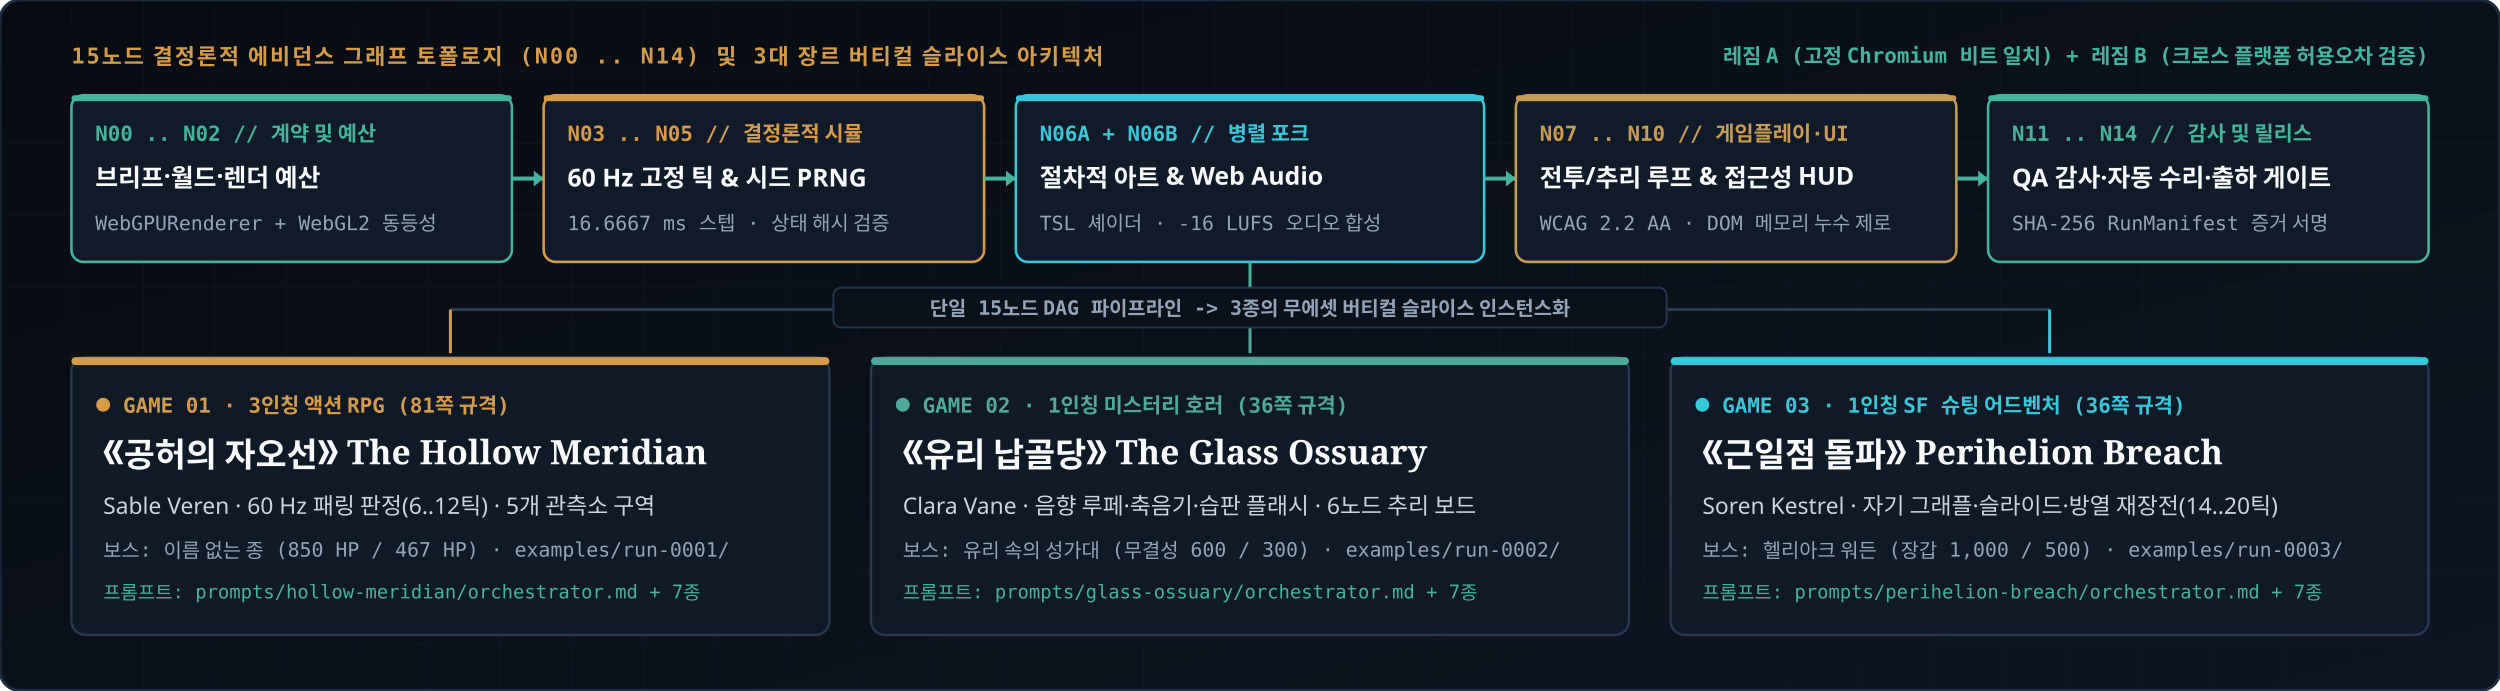
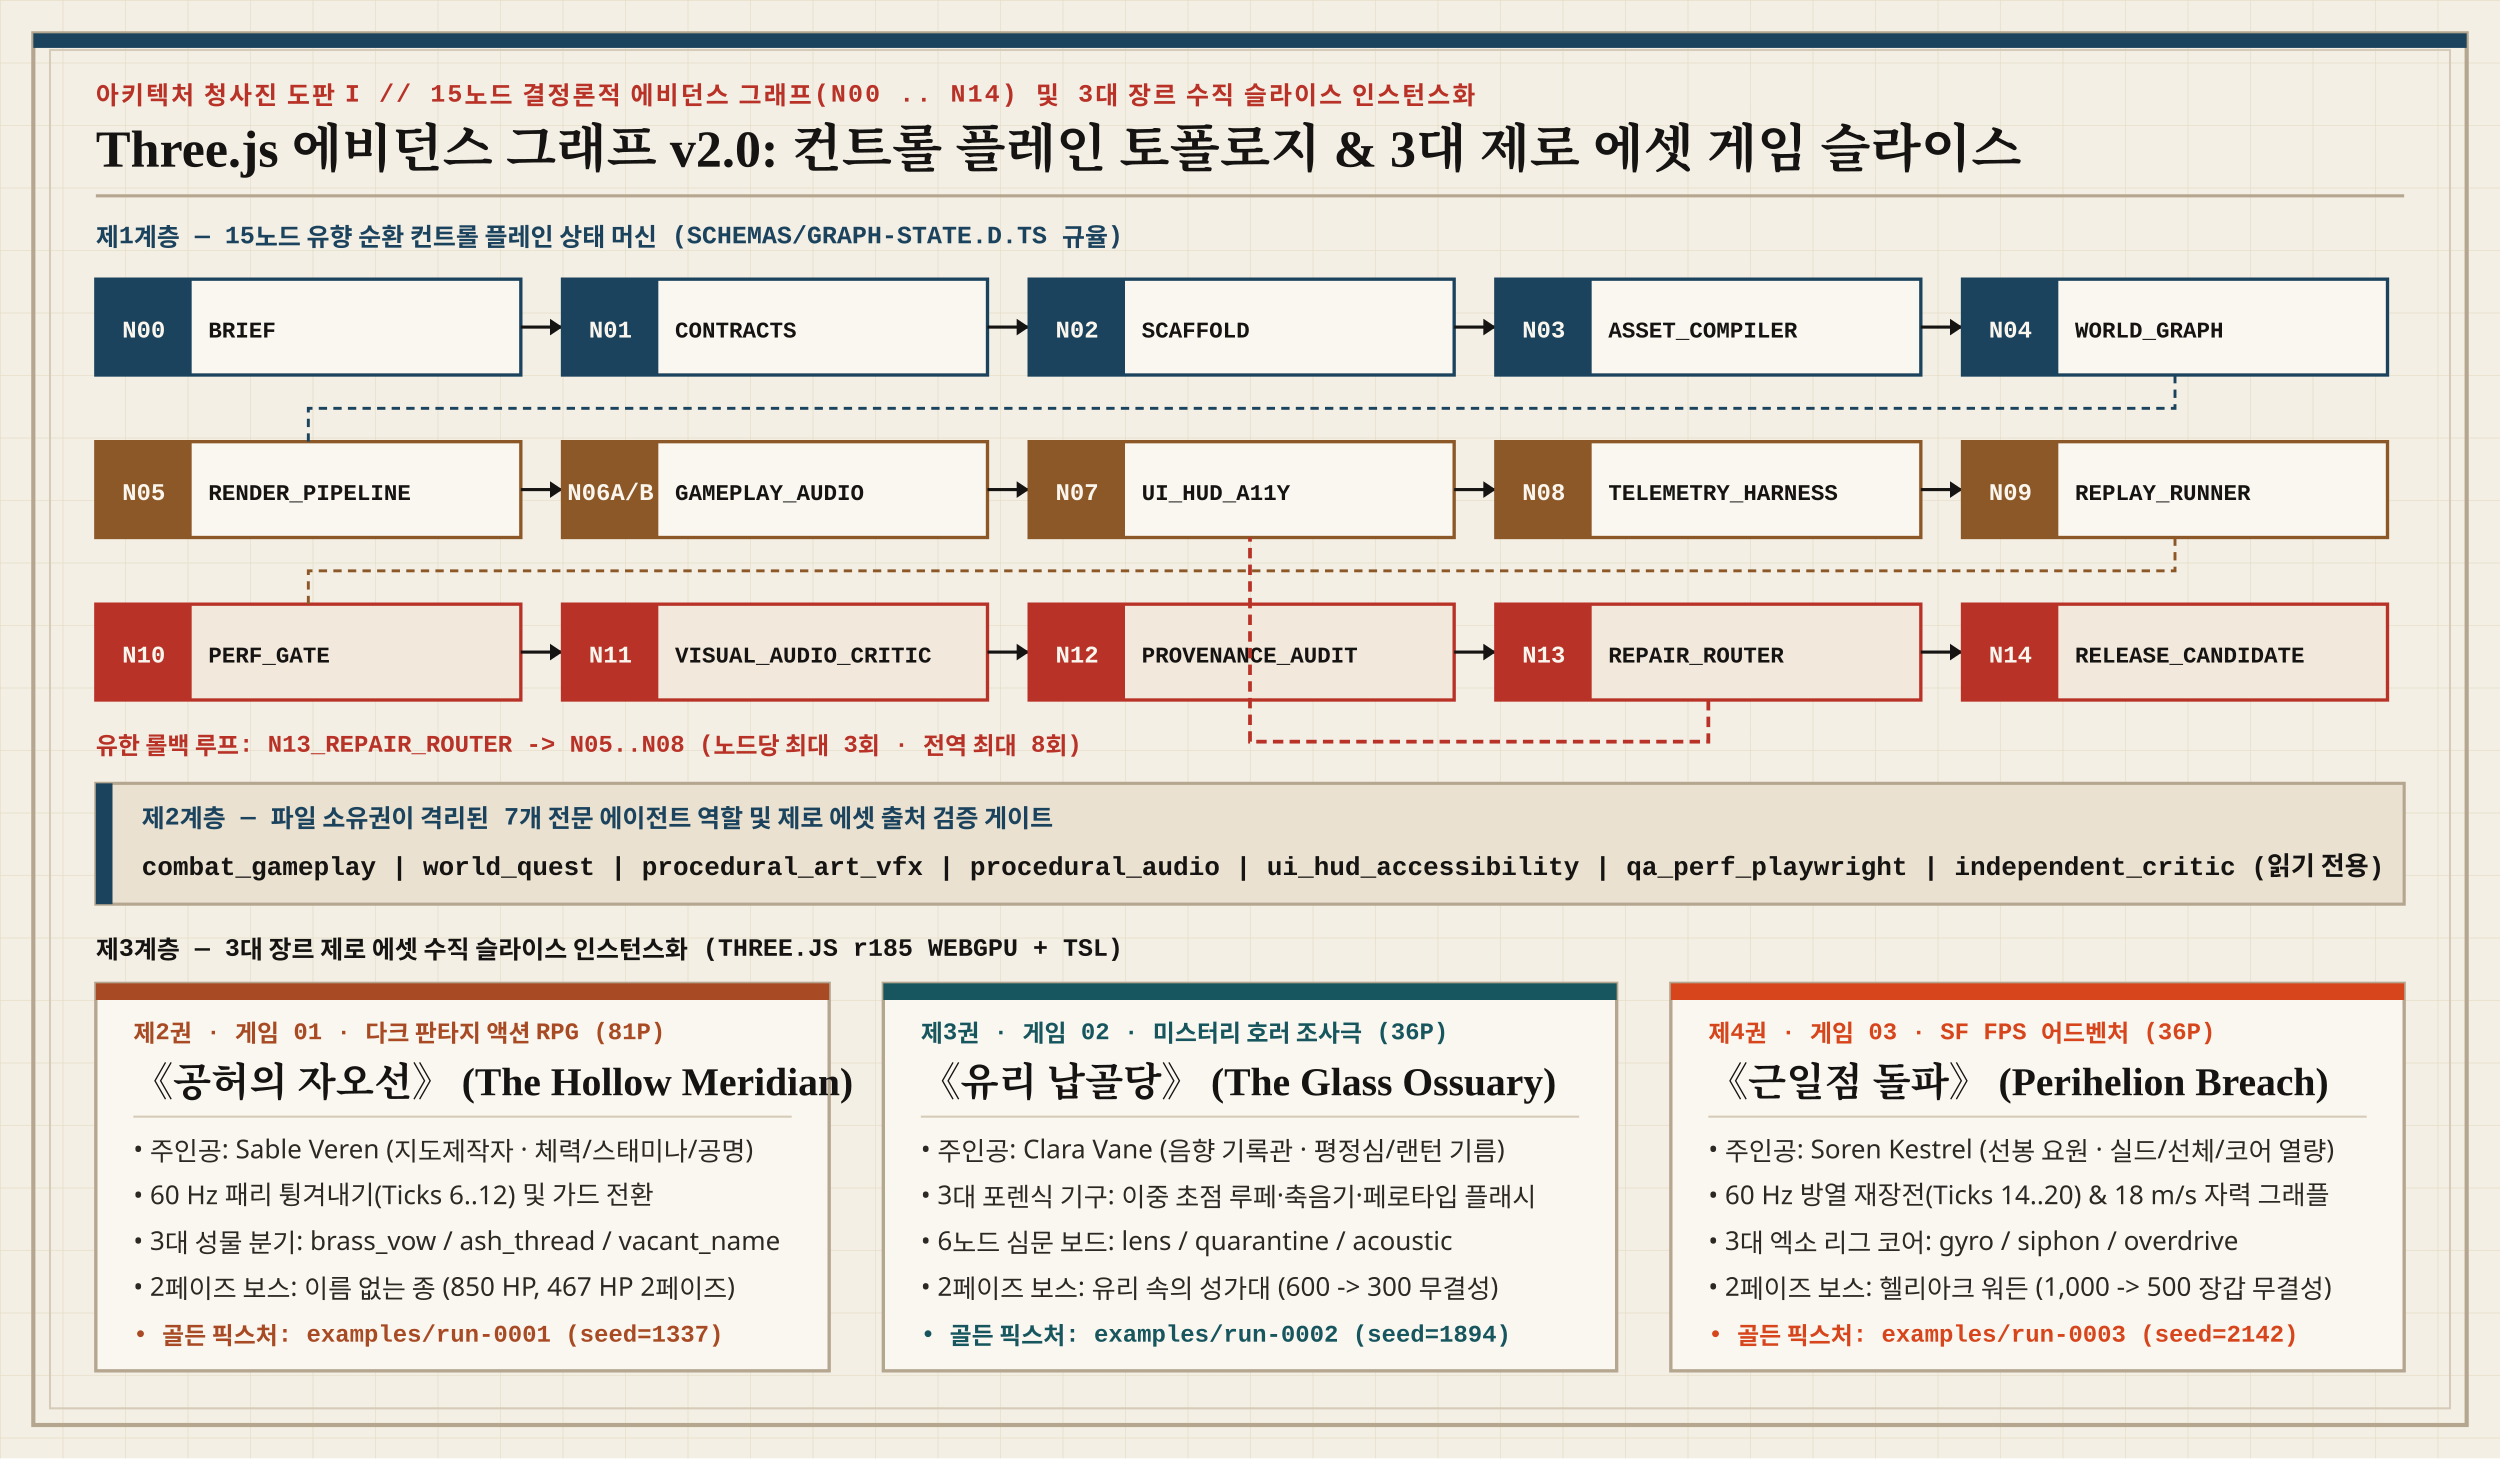
- <svg xmlns="http://www.w3.org/2000/svg" viewBox="0 0 1260 348" width="100%" role="img" aria-label="15노드 결정론적 에비던스 그래프 토폴로지 (N00 .. N14) 및 3대 장르 버티컬 슬라이스 아키텍처">
+ <svg xmlns="http://www.w3.org/2000/svg" viewBox="0 0 1200 700" width="100%" height="100%">
  <defs>
-     <linearGradient id="pipeBg" x1="0%" y1="0%" x2="100%" y2="100%">
-       <stop offset="0%" stop-color="#080C12" />
-       <stop offset="100%" stop-color="#0E1622" />
-     </linearGradient>
-     <pattern id="pipeGrid" width="36" height="36" patternUnits="userSpaceOnUse">
-       <path d="M 36 0 L 0 0 0 36" fill="none" stroke="#142030" stroke-width="0.6" stroke-opacity="0.6" />
+     <pattern id="bp-grid-ko" width="30" height="30" patternUnits="userSpaceOnUse">
+       <path d="M 30 0 L 0 0 0 30" fill="none" stroke="#E6DEC8" stroke-width="0.7" />
    </pattern>
  </defs>
-   <rect width="1260" height="348" rx="10" fill="url(#pipeBg)" stroke="#1E2D40" stroke-width="1.5" />
-   <rect width="1260" height="348" rx="10" fill="url(#pipeGrid)" />
-   <text x="36" y="32" fill="#D49B4B" font-family="'JetBrains Mono', Consolas, 'Pretendard', 'Malgun Gothic', monospace" font-size="11" font-weight="700" letter-spacing="1.0">15노드 결정론적 에비던스 그래프 토폴로지 (N00 .. N14) 및 3대 장르 버티컬 슬라이스 아키텍처</text>
-   <text x="1224" y="32" fill="#45B29D" font-family="'JetBrains Mono', Consolas, 'Pretendard', 'Malgun Gothic', monospace" font-size="10.5" font-weight="700" text-anchor="end">레짐 A (고정 Chromium 비트 일치) + 레짐 B (크로스 플랫폼 허용오차 검증)</text>
-   <g transform="translate(36, 48)">
-     <rect x="0" y="0" width="222" height="84" rx="6" fill="#111A28" stroke="#45B29D" stroke-width="1.3" />
-     <rect x="0" y="0" width="222" height="3" rx="1.5" fill="#45B29D" />
-     <text x="12" y="23" fill="#45B29D" font-family="'JetBrains Mono', Consolas, 'Pretendard', 'Malgun Gothic', monospace" font-size="10.5" font-weight="700">N00 .. N02 // 계약 및 예산</text>
-     <text x="12" y="46" fill="#F8FAFC" font-family="'Pretendard', 'Apple SD Gothic Neo', 'Noto Sans KR', 'Malgun Gothic', sans-serif" font-size="12.5" font-weight="700">브리프·월드·렌더 예산</text>
-     <text x="12" y="68" fill="#94A3B8" font-family="'JetBrains Mono', Consolas, 'Pretendard', 'Malgun Gothic', monospace" font-size="10">WebGPURenderer + WebGL2 동등성</text>
-     <line x1="222" y1="42" x2="238" y2="42" stroke="#45B29D" stroke-width="2" />
-     <polygon points="233,38 238,42 233,46" fill="#45B29D" />
-     <rect x="238" y="0" width="222" height="84" rx="6" fill="#111A28" stroke="#D49B4B" stroke-width="1.3" />
-     <rect x="238" y="0" width="222" height="3" rx="1.5" fill="#D49B4B" />
-     <text x="250" y="23" fill="#D49B4B" font-family="'JetBrains Mono', Consolas, 'Pretendard', 'Malgun Gothic', monospace" font-size="10.5" font-weight="700">N03 .. N05 // 결정론적 시뮬</text>
-     <text x="250" y="46" fill="#F8FAFC" font-family="'Pretendard', 'Apple SD Gothic Neo', 'Noto Sans KR', 'Malgun Gothic', sans-serif" font-size="12.5" font-weight="700">60 Hz 고정 틱 &amp; 시드 PRNG</text>
-     <text x="250" y="68" fill="#94A3B8" font-family="'JetBrains Mono', Consolas, 'Pretendard', 'Malgun Gothic', monospace" font-size="10">16.6667 ms 스텝 · 상태 해시 검증</text>
-     <line x1="460" y1="42" x2="476" y2="42" stroke="#45B29D" stroke-width="2" />
-     <polygon points="471,38 476,42 471,46" fill="#45B29D" />
-     <rect x="476" y="0" width="236" height="84" rx="6" fill="#111A28" stroke="#38C6D9" stroke-width="1.3" />
-     <rect x="476" y="0" width="236" height="3" rx="1.5" fill="#38C6D9" />
-     <text x="488" y="23" fill="#38C6D9" font-family="'JetBrains Mono', Consolas, 'Pretendard', 'Malgun Gothic', monospace" font-size="10.5" font-weight="700">N06A + N06B // 병렬 포크</text>
-     <text x="488" y="46" fill="#F8FAFC" font-family="'Pretendard', 'Apple SD Gothic Neo', 'Noto Sans KR', 'Malgun Gothic', sans-serif" font-size="12.5" font-weight="700">절차적 아트 &amp; Web Audio</text>
-     <text x="488" y="68" fill="#94A3B8" font-family="'JetBrains Mono', Consolas, 'Pretendard', 'Malgun Gothic', monospace" font-size="10">TSL 셰이더 · -16 LUFS 오디오 합성</text>
-     <line x1="712" y1="42" x2="728" y2="42" stroke="#45B29D" stroke-width="2" />
-     <polygon points="723,38 728,42 723,46" fill="#45B29D" />
-     <rect x="728" y="0" width="222" height="84" rx="6" fill="#111A28" stroke="#C89B54" stroke-width="1.3" />
-     <rect x="728" y="0" width="222" height="3" rx="1.5" fill="#C89B54" />
-     <text x="740" y="23" fill="#C89B54" font-family="'JetBrains Mono', Consolas, 'Pretendard', 'Malgun Gothic', monospace" font-size="10.5" font-weight="700">N07 .. N10 // 게임플레이·UI</text>
-     <text x="740" y="46" fill="#F8FAFC" font-family="'Pretendard', 'Apple SD Gothic Neo', 'Noto Sans KR', 'Malgun Gothic', sans-serif" font-size="12.5" font-weight="700">전투/추리 루프 &amp; 접근성 HUD</text>
-     <text x="740" y="68" fill="#94A3B8" font-family="'JetBrains Mono', Consolas, 'Pretendard', 'Malgun Gothic', monospace" font-size="10">WCAG 2.2 AA · DOM 메모리 누수 제로</text>
-     <line x1="950" y1="42" x2="966" y2="42" stroke="#45B29D" stroke-width="2" />
-     <polygon points="961,38 966,42 961,46" fill="#45B29D" />
-     <rect x="966" y="0" width="222" height="84" rx="6" fill="#111A28" stroke="#45B29D" stroke-width="1.3" />
-     <rect x="966" y="0" width="222" height="3" rx="1.5" fill="#45B29D" />
-     <text x="978" y="23" fill="#45B29D" font-family="'JetBrains Mono', Consolas, 'Pretendard', 'Malgun Gothic', monospace" font-size="10.5" font-weight="700">N11 .. N14 // 감사 및 릴리스</text>
-     <text x="978" y="46" fill="#F8FAFC" font-family="'Pretendard', 'Apple SD Gothic Neo', 'Noto Sans KR', 'Malgun Gothic', sans-serif" font-size="12.5" font-weight="700">QA 감사·자동 수리·출하 게이트</text>
-     <text x="978" y="68" fill="#94A3B8" font-family="'JetBrains Mono', Consolas, 'Pretendard', 'Malgun Gothic', monospace" font-size="10">SHA-256 RunManifest 증거 서명</text>
+   <rect width="1200" height="700" fill="#F4EFE5" />
+   <rect width="1200" height="700" fill="url(#bp-grid-ko)" />
+   <rect x="16" y="16" width="1168" height="668" fill="none" stroke="#B5A690" stroke-width="2" />
+   <rect x="24" y="24" width="1152" height="652" fill="none" stroke="#D5CBB8" stroke-width="1" />
+   <rect x="16" y="16" width="1168" height="7" fill="#1B435D" />
+   <text x="46" y="50" font-family="'Consolas', 'JetBrains Mono', 'SFMono-Regular', 'Courier New', monospace" font-size="12" font-weight="700" fill="#B83227" letter-spacing="1">아키텍처 청사진 도판 I  //  15노드 결정론적 에비던스 그래프(N00 .. N14) 및 3대 장르 수직 슬라이스 인스턴스화</text>
+   <text x="46" y="80" font-family="'Georgia', 'Times New Roman', 'Noto Serif CJK SC', 'Source Han Serif SC', 'Yu Mincho', 'Hiragino Mincho ProN', 'Batang', serif" font-size="25" font-weight="700" fill="#151412">Three.js 에비던스 그래프 v2.0: 컨트롤 플레인 토폴로지 &amp; 3대 제로 에셋 게임 슬라이스</text>
+   <line x1="46" y1="94" x2="1154" y2="94" stroke="#B5A690" stroke-width="1.5" />
+   <text x="46" y="118" font-family="'Consolas', 'JetBrains Mono', 'SFMono-Regular', 'Courier New', monospace" font-size="12" font-weight="700" fill="#1B435D">제1계층 — 15노드 유향 순환 컨트롤 플레인 상태 머신 (SCHEMAS/GRAPH-STATE.D.TS 규율)</text>
+   <g transform="translate(46, 134)">
+     <rect width="204" height="46" fill="#FAF7F0" stroke="#1B435D" stroke-width="1.6" />
+     <rect width="46" height="46" fill="#1B435D" />
+     <text x="23" y="28" text-anchor="middle" font-family="'Consolas', 'JetBrains Mono', 'SFMono-Regular', 'Courier New', monospace" font-size="11.5" font-weight="700" fill="#FAF6EE">N00</text>
+     <text x="54" y="28" font-family="'Consolas', 'JetBrains Mono', 'SFMono-Regular', 'Courier New', monospace" font-size="10.8" font-weight="700" fill="#151412">BRIEF</text>
  </g>
-   <line x1="630" y1="132" x2="630" y2="156" stroke="#45B29D" stroke-width="1.5" />
-   <line x1="227" y1="156" x2="1033" y2="156" stroke="#2A3C54" stroke-width="1.5" />
-   <line x1="227" y1="156" x2="227" y2="178" stroke="#D49B4B" stroke-width="1.5" />
-   <line x1="630" y1="156" x2="630" y2="178" stroke="#4FA89B" stroke-width="1.5" />
-   <line x1="1033" y1="156" x2="1033" y2="178" stroke="#38C6D9" stroke-width="1.5" />
-   <rect x="420" y="145" width="420" height="20" rx="4" fill="#0B111A" stroke="#24354A" stroke-width="1" />
-   <text x="630" y="159" fill="#94A3B8" font-family="'JetBrains Mono', Consolas, 'Pretendard', 'Malgun Gothic', monospace" font-size="10" font-weight="600" text-anchor="middle">단일 15노드 DAG 파이프라인 -&gt; 3종의 무에셋 버티컬 슬라이스 인스턴스화</text>
-   <g transform="translate(36, 180)">
-     <rect x="0" y="0" width="382" height="140" rx="7" fill="#101926" stroke="#28384E" stroke-width="1.2" />
-     <rect x="0" y="0" width="382" height="4" rx="2" fill="#D49B4B" />
-     <circle cx="16" cy="24" r="3.5" fill="#D49B4B" />
-     <text x="26" y="28" fill="#D49B4B" font-family="'JetBrains Mono', Consolas, 'Pretendard', 'Malgun Gothic', monospace" font-size="10.5" font-weight="700">GAME 01 · 3인칭 액션 RPG (81쪽 규격)</text>
-     <text x="16" y="54" fill="#F8FAFC" font-family="'Noto Serif KR', 'Source Han Serif KR', 'Batang', serif" font-size="17" font-weight="700">《공허의 자오선》 The Hollow Meridian</text>
-     <text x="16" y="79" fill="#CBD5E1" font-family="'Pretendard', 'Apple SD Gothic Neo', 'Noto Sans KR', 'Malgun Gothic', sans-serif" font-size="11.5">Sable Veren · 60 Hz 패링 판정(6..12틱) · 5개 관측소 구역</text>
-     <text x="16" y="101" fill="#94A3B8" font-family="'JetBrains Mono', Consolas, 'Pretendard', 'Malgun Gothic', monospace" font-size="10">보스: 이름 없는 종 (850 HP / 467 HP) · examples/run-0001/</text>
-     <text x="16" y="122" fill="#45B29D" font-family="'JetBrains Mono', Consolas, 'Pretendard', 'Malgun Gothic', monospace" font-size="9.5">프롬프트: prompts/hollow-meridian/orchestrator.md + 7종</text>
-     <rect x="403" y="0" width="382" height="140" rx="7" fill="#101926" stroke="#28384E" stroke-width="1.2" />
-     <rect x="403" y="0" width="382" height="4" rx="2" fill="#4FA89B" />
-     <circle cx="419" cy="24" r="3.5" fill="#4FA89B" />
-     <text x="429" y="28" fill="#4FA89B" font-family="'JetBrains Mono', Consolas, 'Pretendard', 'Malgun Gothic', monospace" font-size="10.5" font-weight="700">GAME 02 · 1인칭 미스터리 호러 (36쪽 규격)</text>
-     <text x="419" y="54" fill="#F8FAFC" font-family="'Noto Serif KR', 'Source Han Serif KR', 'Batang', serif" font-size="17" font-weight="700">《유리 납골당》 The Glass Ossuary</text>
-     <text x="419" y="79" fill="#CBD5E1" font-family="'Pretendard', 'Apple SD Gothic Neo', 'Noto Sans KR', 'Malgun Gothic', sans-serif" font-size="11.5">Clara Vane · 음향 루페·축음기·습판 플래시 · 6노드 추리 보드</text>
-     <text x="419" y="101" fill="#94A3B8" font-family="'JetBrains Mono', Consolas, 'Pretendard', 'Malgun Gothic', monospace" font-size="10">보스: 유리 속의 성가대 (무결성 600 / 300) · examples/run-0002/</text>
-     <text x="419" y="122" fill="#45B29D" font-family="'JetBrains Mono', Consolas, 'Pretendard', 'Malgun Gothic', monospace" font-size="9.5">프롬프트: prompts/glass-ossuary/orchestrator.md + 7종</text>
-     <rect x="806" y="0" width="382" height="140" rx="7" fill="#101926" stroke="#28384E" stroke-width="1.2" />
-     <rect x="806" y="0" width="382" height="4" rx="2" fill="#38C6D9" />
-     <circle cx="822" cy="24" r="3.5" fill="#38C6D9" />
-     <text x="832" y="28" fill="#38C6D9" font-family="'JetBrains Mono', Consolas, 'Pretendard', 'Malgun Gothic', monospace" font-size="10.5" font-weight="700">GAME 03 · 1인칭 SF 슈팅 어드벤처 (36쪽 규격)</text>
-     <text x="822" y="54" fill="#F8FAFC" font-family="'Noto Serif KR', 'Source Han Serif KR', 'Batang', serif" font-size="17" font-weight="700">《근일점 돌파》 Perihelion Breach</text>
-     <text x="822" y="79" fill="#CBD5E1" font-family="'Pretendard', 'Apple SD Gothic Neo', 'Noto Sans KR', 'Malgun Gothic', sans-serif" font-size="11.5">Soren Kestrel · 자기 그래플·슬라이드·방열 재장전(14..20틱)</text>
-     <text x="822" y="101" fill="#94A3B8" font-family="'JetBrains Mono', Consolas, 'Pretendard', 'Malgun Gothic', monospace" font-size="10">보스: 헬리아크 워든 (장갑 1,000 / 500) · examples/run-0003/</text>
-     <text x="822" y="122" fill="#45B29D" font-family="'JetBrains Mono', Consolas, 'Pretendard', 'Malgun Gothic', monospace" font-size="9.5">프롬프트: prompts/perihelion-breach/orchestrator.md + 7종</text>
+   <line x1="250" y1="157" x2="270" y2="157" stroke="#151412" stroke-width="1.5" />
+   <polygon points="270,157 264,153 264,161" fill="#151412" />
+   <g transform="translate(270, 134)">
+     <rect width="204" height="46" fill="#FAF7F0" stroke="#1B435D" stroke-width="1.6" />
+     <rect width="46" height="46" fill="#1B435D" />
+     <text x="23" y="28" text-anchor="middle" font-family="'Consolas', 'JetBrains Mono', 'SFMono-Regular', 'Courier New', monospace" font-size="11.5" font-weight="700" fill="#FAF6EE">N01</text>
+     <text x="54" y="28" font-family="'Consolas', 'JetBrains Mono', 'SFMono-Regular', 'Courier New', monospace" font-size="10.8" font-weight="700" fill="#151412">CONTRACTS</text>
+   </g>
+   <line x1="474" y1="157" x2="494" y2="157" stroke="#151412" stroke-width="1.5" />
+   <polygon points="494,157 488,153 488,161" fill="#151412" />
+   <g transform="translate(494, 134)">
+     <rect width="204" height="46" fill="#FAF7F0" stroke="#1B435D" stroke-width="1.6" />
+     <rect width="46" height="46" fill="#1B435D" />
+     <text x="23" y="28" text-anchor="middle" font-family="'Consolas', 'JetBrains Mono', 'SFMono-Regular', 'Courier New', monospace" font-size="11.5" font-weight="700" fill="#FAF6EE">N02</text>
+     <text x="54" y="28" font-family="'Consolas', 'JetBrains Mono', 'SFMono-Regular', 'Courier New', monospace" font-size="10.8" font-weight="700" fill="#151412">SCAFFOLD</text>
+   </g>
+   <line x1="698" y1="157" x2="718" y2="157" stroke="#151412" stroke-width="1.5" />
+   <polygon points="718,157 712,153 712,161" fill="#151412" />
+   <g transform="translate(718, 134)">
+     <rect width="204" height="46" fill="#FAF7F0" stroke="#1B435D" stroke-width="1.6" />
+     <rect width="46" height="46" fill="#1B435D" />
+     <text x="23" y="28" text-anchor="middle" font-family="'Consolas', 'JetBrains Mono', 'SFMono-Regular', 'Courier New', monospace" font-size="11.5" font-weight="700" fill="#FAF6EE">N03</text>
+     <text x="54" y="28" font-family="'Consolas', 'JetBrains Mono', 'SFMono-Regular', 'Courier New', monospace" font-size="10.8" font-weight="700" fill="#151412">ASSET_COMPILER</text>
+   </g>
+   <line x1="922" y1="157" x2="942" y2="157" stroke="#151412" stroke-width="1.5" />
+   <polygon points="942,157 936,153 936,161" fill="#151412" />
+   <g transform="translate(942, 134)">
+     <rect width="204" height="46" fill="#FAF7F0" stroke="#1B435D" stroke-width="1.6" />
+     <rect width="46" height="46" fill="#1B435D" />
+     <text x="23" y="28" text-anchor="middle" font-family="'Consolas', 'JetBrains Mono', 'SFMono-Regular', 'Courier New', monospace" font-size="11.5" font-weight="700" fill="#FAF6EE">N04</text>
+     <text x="54" y="28" font-family="'Consolas', 'JetBrains Mono', 'SFMono-Regular', 'Courier New', monospace" font-size="10.8" font-weight="700" fill="#151412">WORLD_GRAPH</text>
+   </g>
+   <g transform="translate(46, 212)">
+     <rect width="204" height="46" fill="#FAF7F0" stroke="#8C5828" stroke-width="1.6" />
+     <rect width="46" height="46" fill="#8C5828" />
+     <text x="23" y="28" text-anchor="middle" font-family="'Consolas', 'JetBrains Mono', 'SFMono-Regular', 'Courier New', monospace" font-size="11.5" font-weight="700" fill="#FAF6EE">N05</text>
+     <text x="54" y="28" font-family="'Consolas', 'JetBrains Mono', 'SFMono-Regular', 'Courier New', monospace" font-size="10.8" font-weight="700" fill="#151412">RENDER_PIPELINE</text>
+   </g>
+   <line x1="250" y1="235" x2="270" y2="235" stroke="#151412" stroke-width="1.5" />
+   <polygon points="270,235 264,231 264,239" fill="#151412" />
+   <g transform="translate(270, 212)">
+     <rect width="204" height="46" fill="#FAF7F0" stroke="#8C5828" stroke-width="1.6" />
+     <rect width="46" height="46" fill="#8C5828" />
+     <text x="23" y="28" text-anchor="middle" font-family="'Consolas', 'JetBrains Mono', 'SFMono-Regular', 'Courier New', monospace" font-size="11.5" font-weight="700" fill="#FAF6EE">N06A/B</text>
+     <text x="54" y="28" font-family="'Consolas', 'JetBrains Mono', 'SFMono-Regular', 'Courier New', monospace" font-size="10.8" font-weight="700" fill="#151412">GAMEPLAY_AUDIO</text>
+   </g>
+   <line x1="474" y1="235" x2="494" y2="235" stroke="#151412" stroke-width="1.5" />
+   <polygon points="494,235 488,231 488,239" fill="#151412" />
+   <g transform="translate(494, 212)">
+     <rect width="204" height="46" fill="#FAF7F0" stroke="#8C5828" stroke-width="1.6" />
+     <rect width="46" height="46" fill="#8C5828" />
+     <text x="23" y="28" text-anchor="middle" font-family="'Consolas', 'JetBrains Mono', 'SFMono-Regular', 'Courier New', monospace" font-size="11.5" font-weight="700" fill="#FAF6EE">N07</text>
+     <text x="54" y="28" font-family="'Consolas', 'JetBrains Mono', 'SFMono-Regular', 'Courier New', monospace" font-size="10.8" font-weight="700" fill="#151412">UI_HUD_A11Y</text>
+   </g>
+   <line x1="698" y1="235" x2="718" y2="235" stroke="#151412" stroke-width="1.5" />
+   <polygon points="718,235 712,231 712,239" fill="#151412" />
+   <g transform="translate(718, 212)">
+     <rect width="204" height="46" fill="#FAF7F0" stroke="#8C5828" stroke-width="1.6" />
+     <rect width="46" height="46" fill="#8C5828" />
+     <text x="23" y="28" text-anchor="middle" font-family="'Consolas', 'JetBrains Mono', 'SFMono-Regular', 'Courier New', monospace" font-size="11.5" font-weight="700" fill="#FAF6EE">N08</text>
+     <text x="54" y="28" font-family="'Consolas', 'JetBrains Mono', 'SFMono-Regular', 'Courier New', monospace" font-size="10.8" font-weight="700" fill="#151412">TELEMETRY_HARNESS</text>
+   </g>
+   <line x1="922" y1="235" x2="942" y2="235" stroke="#151412" stroke-width="1.5" />
+   <polygon points="942,235 936,231 936,239" fill="#151412" />
+   <g transform="translate(942, 212)">
+     <rect width="204" height="46" fill="#FAF7F0" stroke="#8C5828" stroke-width="1.6" />
+     <rect width="46" height="46" fill="#8C5828" />
+     <text x="23" y="28" text-anchor="middle" font-family="'Consolas', 'JetBrains Mono', 'SFMono-Regular', 'Courier New', monospace" font-size="11.5" font-weight="700" fill="#FAF6EE">N09</text>
+     <text x="54" y="28" font-family="'Consolas', 'JetBrains Mono', 'SFMono-Regular', 'Courier New', monospace" font-size="10.8" font-weight="700" fill="#151412">REPLAY_RUNNER</text>
+   </g>
+   <g transform="translate(46, 290)">
+     <rect width="204" height="46" fill="#F2E8DC" stroke="#B83227" stroke-width="1.6" />
+     <rect width="46" height="46" fill="#B83227" />
+     <text x="23" y="28" text-anchor="middle" font-family="'Consolas', 'JetBrains Mono', 'SFMono-Regular', 'Courier New', monospace" font-size="11.5" font-weight="700" fill="#FAF6EE">N10</text>
+     <text x="54" y="28" font-family="'Consolas', 'JetBrains Mono', 'SFMono-Regular', 'Courier New', monospace" font-size="10.8" font-weight="700" fill="#151412">PERF_GATE</text>
+   </g>
+   <line x1="250" y1="313" x2="270" y2="313" stroke="#151412" stroke-width="1.5" />
+   <polygon points="270,313 264,309 264,317" fill="#151412" />
+   <g transform="translate(270, 290)">
+     <rect width="204" height="46" fill="#F2E8DC" stroke="#B83227" stroke-width="1.6" />
+     <rect width="46" height="46" fill="#B83227" />
+     <text x="23" y="28" text-anchor="middle" font-family="'Consolas', 'JetBrains Mono', 'SFMono-Regular', 'Courier New', monospace" font-size="11.5" font-weight="700" fill="#FAF6EE">N11</text>
+     <text x="54" y="28" font-family="'Consolas', 'JetBrains Mono', 'SFMono-Regular', 'Courier New', monospace" font-size="10.8" font-weight="700" fill="#151412">VISUAL_AUDIO_CRITIC</text>
+   </g>
+   <line x1="474" y1="313" x2="494" y2="313" stroke="#151412" stroke-width="1.5" />
+   <polygon points="494,313 488,309 488,317" fill="#151412" />
+   <g transform="translate(494, 290)">
+     <rect width="204" height="46" fill="#F2E8DC" stroke="#B83227" stroke-width="1.6" />
+     <rect width="46" height="46" fill="#B83227" />
+     <text x="23" y="28" text-anchor="middle" font-family="'Consolas', 'JetBrains Mono', 'SFMono-Regular', 'Courier New', monospace" font-size="11.5" font-weight="700" fill="#FAF6EE">N12</text>
+     <text x="54" y="28" font-family="'Consolas', 'JetBrains Mono', 'SFMono-Regular', 'Courier New', monospace" font-size="10.8" font-weight="700" fill="#151412">PROVENANCE_AUDIT</text>
+   </g>
+   <line x1="698" y1="313" x2="718" y2="313" stroke="#151412" stroke-width="1.5" />
+   <polygon points="718,313 712,309 712,317" fill="#151412" />
+   <g transform="translate(718, 290)">
+     <rect width="204" height="46" fill="#F2E8DC" stroke="#B83227" stroke-width="1.6" />
+     <rect width="46" height="46" fill="#B83227" />
+     <text x="23" y="28" text-anchor="middle" font-family="'Consolas', 'JetBrains Mono', 'SFMono-Regular', 'Courier New', monospace" font-size="11.5" font-weight="700" fill="#FAF6EE">N13</text>
+     <text x="54" y="28" font-family="'Consolas', 'JetBrains Mono', 'SFMono-Regular', 'Courier New', monospace" font-size="10.8" font-weight="700" fill="#151412">REPAIR_ROUTER</text>
+   </g>
+   <line x1="922" y1="313" x2="942" y2="313" stroke="#151412" stroke-width="1.5" />
+   <polygon points="942,313 936,309 936,317" fill="#151412" />
+   <g transform="translate(942, 290)">
+     <rect width="204" height="46" fill="#F2E8DC" stroke="#B83227" stroke-width="1.6" />
+     <rect width="46" height="46" fill="#B83227" />
+     <text x="23" y="28" text-anchor="middle" font-family="'Consolas', 'JetBrains Mono', 'SFMono-Regular', 'Courier New', monospace" font-size="11.5" font-weight="700" fill="#FAF6EE">N14</text>
+     <text x="54" y="28" font-family="'Consolas', 'JetBrains Mono', 'SFMono-Regular', 'Courier New', monospace" font-size="10.8" font-weight="700" fill="#151412">RELEASE_CANDIDATE</text>
+   </g>
+   <path d="M 1044 180 L 1044 196 L 148 196 L 148 212" fill="none" stroke="#1B435D" stroke-width="1.4" stroke-dasharray="4 3" />
+   <path d="M 1044 258 L 1044 274 L 148 274 L 148 290" fill="none" stroke="#8C5828" stroke-width="1.4" stroke-dasharray="4 3" />
+   <path d="M 820 336 L 820 356 L 600 356 L 600 258" fill="none" stroke="#B83227" stroke-width="1.8" stroke-dasharray="5 3" />
+   <text x="46" y="362" font-family="'Consolas', 'JetBrains Mono', 'SFMono-Regular', 'Courier New', monospace" font-size="11.5" font-weight="700" fill="#B83227">유한 롤백 루프: N13_REPAIR_ROUTER -&gt; N05..N08 (노드당 최대 3회 · 전역 최대 8회)</text>
+   <rect x="46" y="376" width="1108" height="58" fill="#EAE1D0" stroke="#B5A690" stroke-width="1.5" />
+   <rect x="46" y="376" width="8" height="58" fill="#1B435D" />
+   <text x="68" y="397" font-family="'Consolas', 'JetBrains Mono', 'SFMono-Regular', 'Courier New', monospace" font-size="12" font-weight="700" fill="#1B435D">제2계층 — 파일 소유권이 격리된 7개 전문 에이전트 역할 및 제로 에셋 출처 검증 게이트</text>
+   <text x="68" y="420" font-family="'Consolas', 'JetBrains Mono', 'SFMono-Regular', 'Courier New', monospace" font-size="12.5" font-weight="700" fill="#151412">combat_gameplay  |  world_quest  |  procedural_art_vfx  |  procedural_audio  |  ui_hud_accessibility  |  qa_perf_playwright  |  independent_critic (읽기 전용)</text>
+   <text x="46" y="460" font-family="'Consolas', 'JetBrains Mono', 'SFMono-Regular', 'Courier New', monospace" font-size="12" font-weight="700" fill="#151412">제3계층 — 3대 장르 제로 에셋 수직 슬라이스 인스턴스화 (THREE.JS r185 WEBGPU + TSL)</text>
+   <g transform="translate(46, 472)">
+     <rect width="352" height="186" fill="#FAF7F0" stroke="#B5A690" stroke-width="1.6" />
+     <rect width="352" height="8" fill="#A84B24" />
+     <text x="18" y="28" font-family="'Consolas', 'JetBrains Mono', 'SFMono-Regular', 'Courier New', monospace" font-size="11.5" font-weight="700" fill="#A84B24">제2권 · 게임 01 · 다크 판타지 액션 RPG (81P)</text>
+     <text x="18" y="54" font-family="'Georgia', 'Times New Roman', 'Noto Serif CJK SC', 'Source Han Serif SC', 'Yu Mincho', 'Hiragino Mincho ProN', 'Batang', serif" font-size="19" font-weight="700" fill="#151412">《공허의 자오선》 (The Hollow Meridian)</text>
+     <line x1="18" y1="64" x2="334" y2="64" stroke="#D5CBB8" stroke-width="1" />
+     <text x="18" y="84" font-family="'Segoe UI', -apple-system, 'PingFang SC', 'Microsoft YaHei', 'Hiragino Sans', 'Yu Gothic', 'Malgun Gothic', sans-serif" font-size="12.5" fill="#2C2925">• 주인공: Sable Veren (지도제작자 · 체력/스태미나/공명)</text>
+     <text x="18" y="106" font-family="'Segoe UI', -apple-system, 'PingFang SC', 'Microsoft YaHei', 'Hiragino Sans', 'Yu Gothic', 'Malgun Gothic', sans-serif" font-size="12.5" fill="#2C2925">• 60 Hz 패리 튕겨내기(Ticks 6..12) 및 가드 전환</text>
+     <text x="18" y="128" font-family="'Segoe UI', -apple-system, 'PingFang SC', 'Microsoft YaHei', 'Hiragino Sans', 'Yu Gothic', 'Malgun Gothic', sans-serif" font-size="12.5" fill="#2C2925">• 3대 성물 분기: brass_vow / ash_thread / vacant_name</text>
+     <text x="18" y="150" font-family="'Segoe UI', -apple-system, 'PingFang SC', 'Microsoft YaHei', 'Hiragino Sans', 'Yu Gothic', 'Malgun Gothic', sans-serif" font-size="12.5" fill="#2C2925">• 2페이즈 보스: 이름 없는 종 (850 HP, 467 HP 2페이즈)</text>
+     <text x="18" y="172" font-family="'Consolas', 'JetBrains Mono', 'SFMono-Regular', 'Courier New', monospace" font-size="11.5" font-weight="700" fill="#A84B24">• 골든 픽스처: examples/run-0001 (seed=1337)</text>
+   </g>
+   <g transform="translate(424, 472)">
+     <rect width="352" height="186" fill="#FAF7F0" stroke="#B5A690" stroke-width="1.6" />
+     <rect width="352" height="8" fill="#17565E" />
+     <text x="18" y="28" font-family="'Consolas', 'JetBrains Mono', 'SFMono-Regular', 'Courier New', monospace" font-size="11.5" font-weight="700" fill="#17565E">제3권 · 게임 02 · 미스터리 호러 조사극 (36P)</text>
+     <text x="18" y="54" font-family="'Georgia', 'Times New Roman', 'Noto Serif CJK SC', 'Source Han Serif SC', 'Yu Mincho', 'Hiragino Mincho ProN', 'Batang', serif" font-size="19" font-weight="700" fill="#151412">《유리 납골당》 (The Glass Ossuary)</text>
+     <line x1="18" y1="64" x2="334" y2="64" stroke="#D5CBB8" stroke-width="1" />
+     <text x="18" y="84" font-family="'Segoe UI', -apple-system, 'PingFang SC', 'Microsoft YaHei', 'Hiragino Sans', 'Yu Gothic', 'Malgun Gothic', sans-serif" font-size="12.5" fill="#2C2925">• 주인공: Clara Vane (음향 기록관 · 평정심/랜턴 기름)</text>
+     <text x="18" y="106" font-family="'Segoe UI', -apple-system, 'PingFang SC', 'Microsoft YaHei', 'Hiragino Sans', 'Yu Gothic', 'Malgun Gothic', sans-serif" font-size="12.5" fill="#2C2925">• 3대 포렌식 기구: 이중 초점 루페·축음기·페로타입 플래시</text>
+     <text x="18" y="128" font-family="'Segoe UI', -apple-system, 'PingFang SC', 'Microsoft YaHei', 'Hiragino Sans', 'Yu Gothic', 'Malgun Gothic', sans-serif" font-size="12.5" fill="#2C2925">• 6노드 심문 보드: lens / quarantine / acoustic</text>
+     <text x="18" y="150" font-family="'Segoe UI', -apple-system, 'PingFang SC', 'Microsoft YaHei', 'Hiragino Sans', 'Yu Gothic', 'Malgun Gothic', sans-serif" font-size="12.5" fill="#2C2925">• 2페이즈 보스: 유리 속의 성가대 (600 -&gt; 300 무결성)</text>
+     <text x="18" y="172" font-family="'Consolas', 'JetBrains Mono', 'SFMono-Regular', 'Courier New', monospace" font-size="11.5" font-weight="700" fill="#17565E">• 골든 픽스처: examples/run-0002 (seed=1894)</text>
+   </g>
+   <g transform="translate(802, 472)">
+     <rect width="352" height="186" fill="#FAF7F0" stroke="#B5A690" stroke-width="1.6" />
+     <rect width="352" height="8" fill="#D6451B" />
+     <text x="18" y="28" font-family="'Consolas', 'JetBrains Mono', 'SFMono-Regular', 'Courier New', monospace" font-size="11.5" font-weight="700" fill="#D6451B">제4권 · 게임 03 · SF FPS 어드벤처 (36P)</text>
+     <text x="18" y="54" font-family="'Georgia', 'Times New Roman', 'Noto Serif CJK SC', 'Source Han Serif SC', 'Yu Mincho', 'Hiragino Mincho ProN', 'Batang', serif" font-size="19" font-weight="700" fill="#151412">《근일점 돌파》 (Perihelion Breach)</text>
+     <line x1="18" y1="64" x2="334" y2="64" stroke="#D5CBB8" stroke-width="1" />
+     <text x="18" y="84" font-family="'Segoe UI', -apple-system, 'PingFang SC', 'Microsoft YaHei', 'Hiragino Sans', 'Yu Gothic', 'Malgun Gothic', sans-serif" font-size="12.5" fill="#2C2925">• 주인공: Soren Kestrel (선봉 요원 · 실드/선체/코어 열량)</text>
+     <text x="18" y="106" font-family="'Segoe UI', -apple-system, 'PingFang SC', 'Microsoft YaHei', 'Hiragino Sans', 'Yu Gothic', 'Malgun Gothic', sans-serif" font-size="12.5" fill="#2C2925">• 60 Hz 방열 재장전(Ticks 14..20) &amp; 18 m/s 자력 그래플</text>
+     <text x="18" y="128" font-family="'Segoe UI', -apple-system, 'PingFang SC', 'Microsoft YaHei', 'Hiragino Sans', 'Yu Gothic', 'Malgun Gothic', sans-serif" font-size="12.5" fill="#2C2925">• 3대 엑소 리그 코어: gyro / siphon / overdrive</text>
+     <text x="18" y="150" font-family="'Segoe UI', -apple-system, 'PingFang SC', 'Microsoft YaHei', 'Hiragino Sans', 'Yu Gothic', 'Malgun Gothic', sans-serif" font-size="12.5" fill="#2C2925">• 2페이즈 보스: 헬리아크 워든 (1,000 -&gt; 500 장갑 무결성)</text>
+     <text x="18" y="172" font-family="'Consolas', 'JetBrains Mono', 'SFMono-Regular', 'Courier New', monospace" font-size="11.5" font-weight="700" fill="#D6451B">• 골든 픽스처: examples/run-0003 (seed=2142)</text>
  </g>
</svg>
